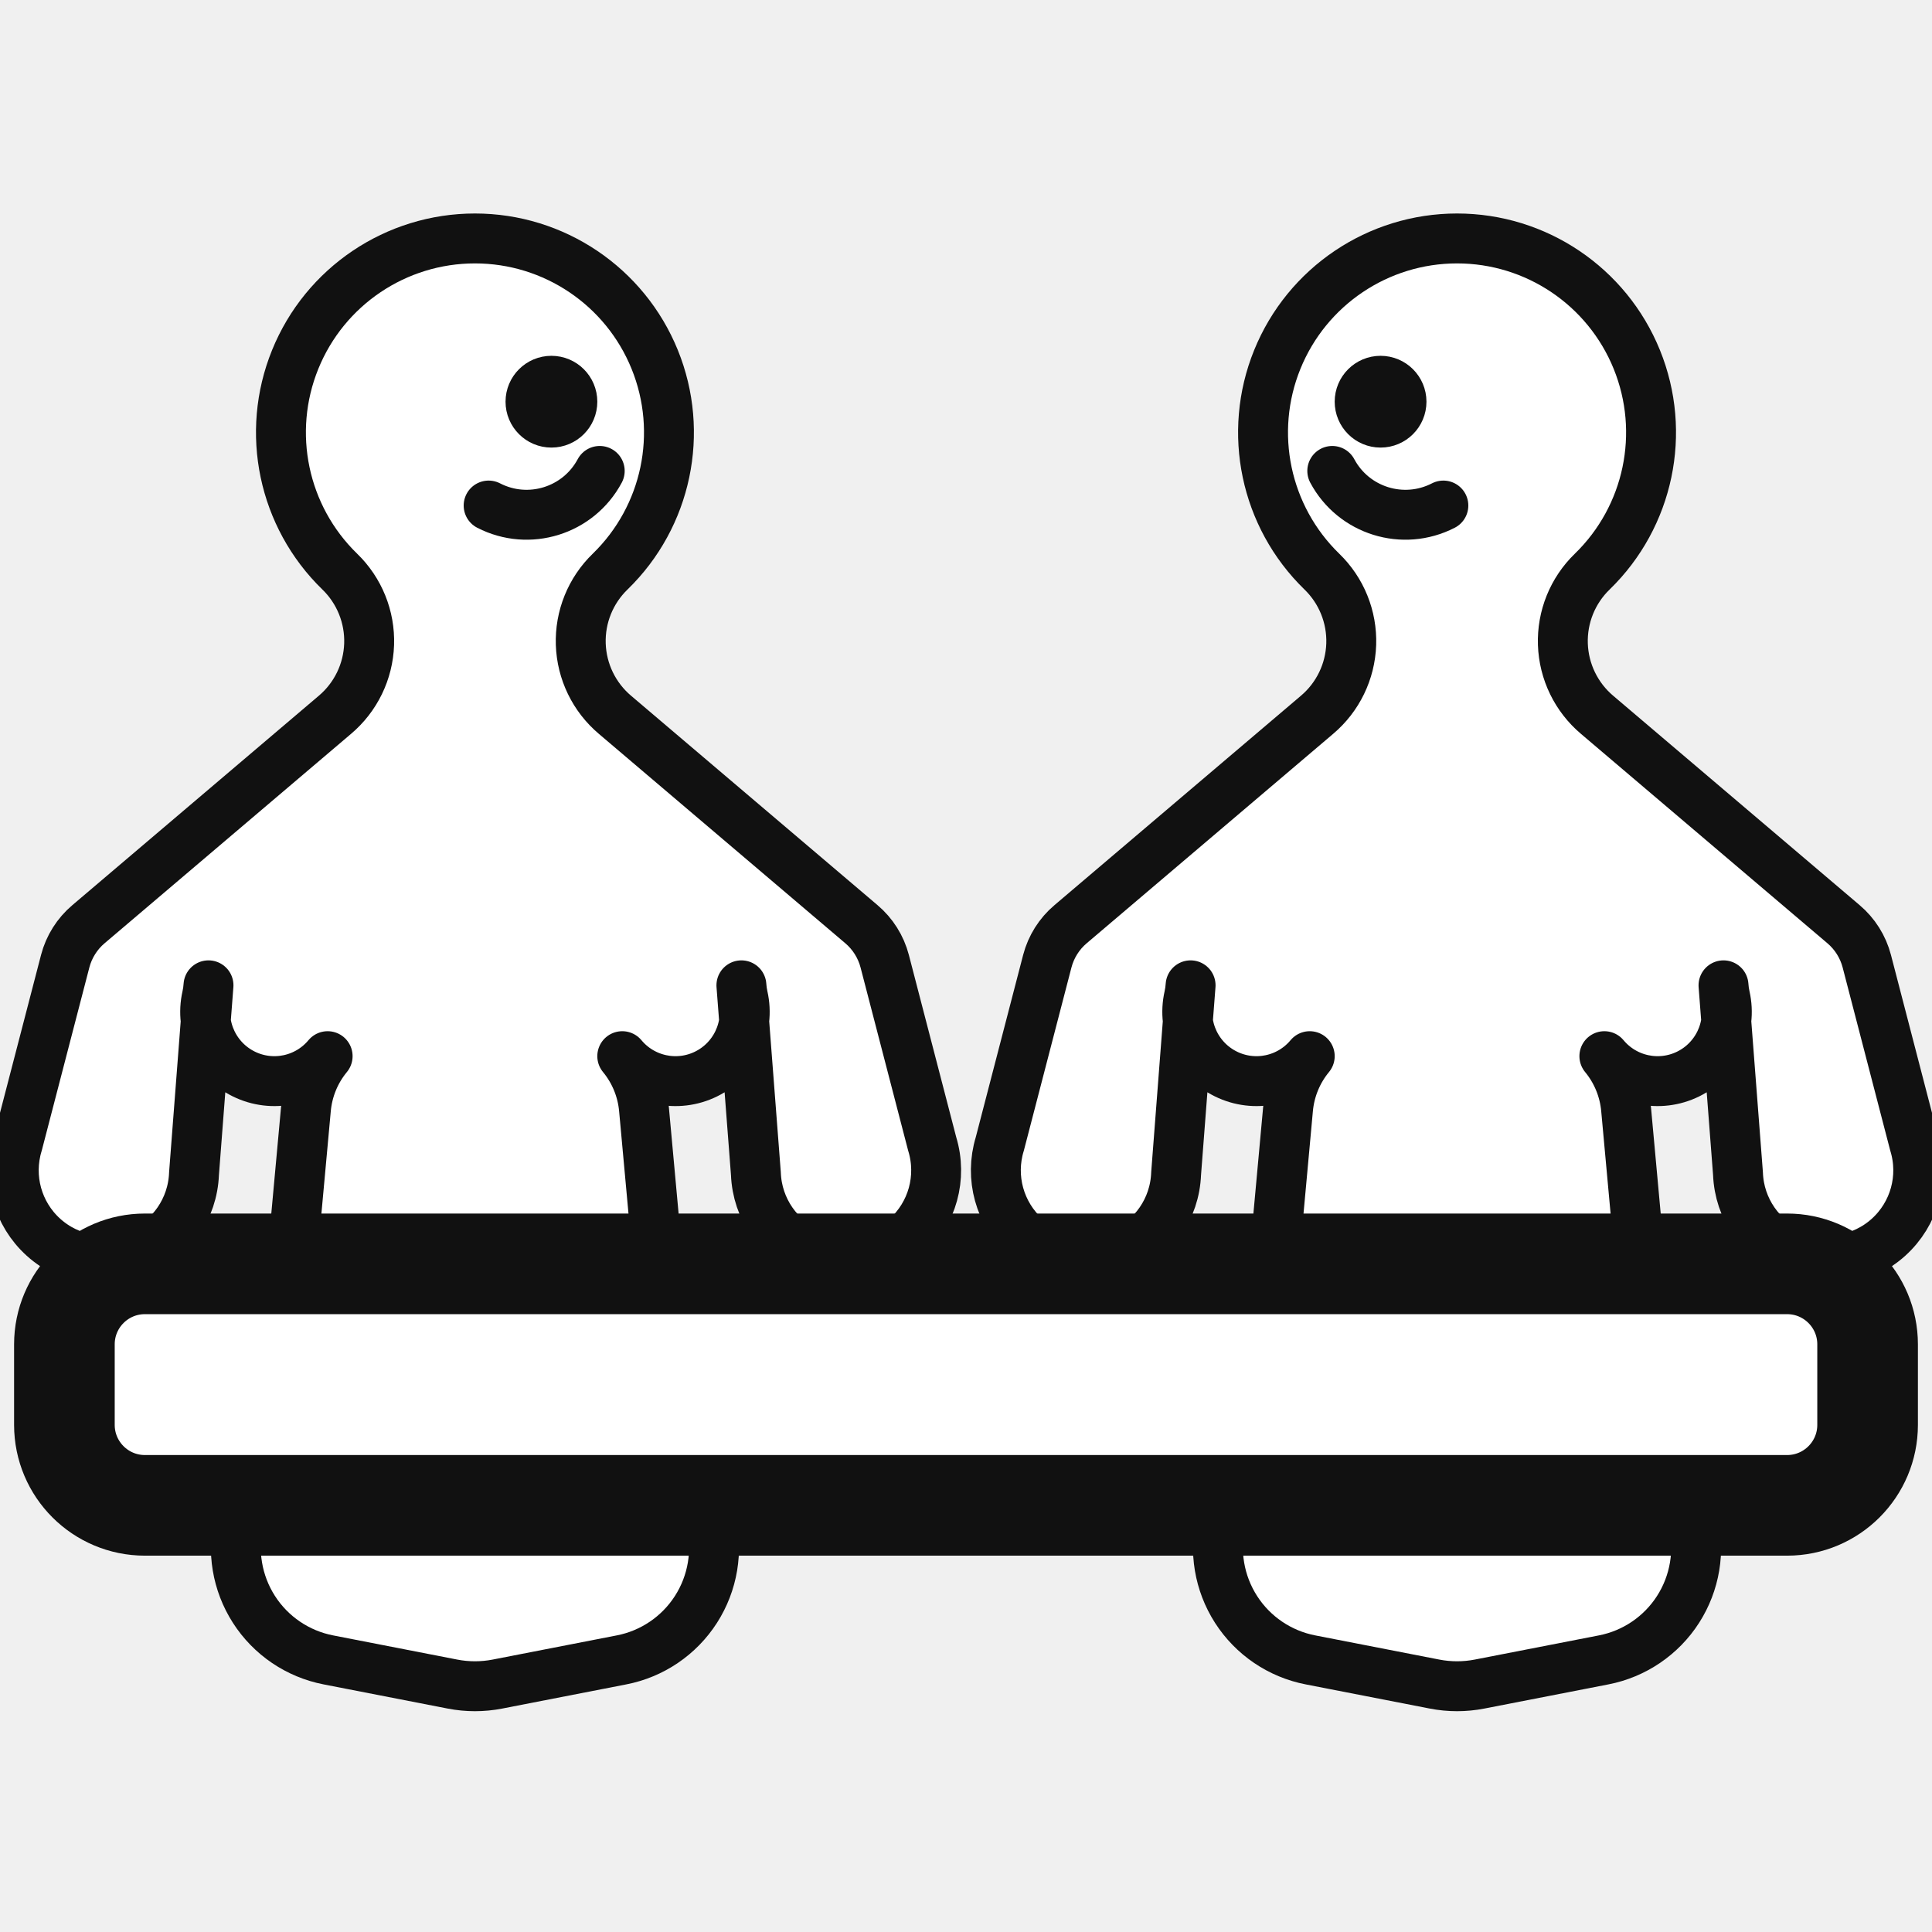
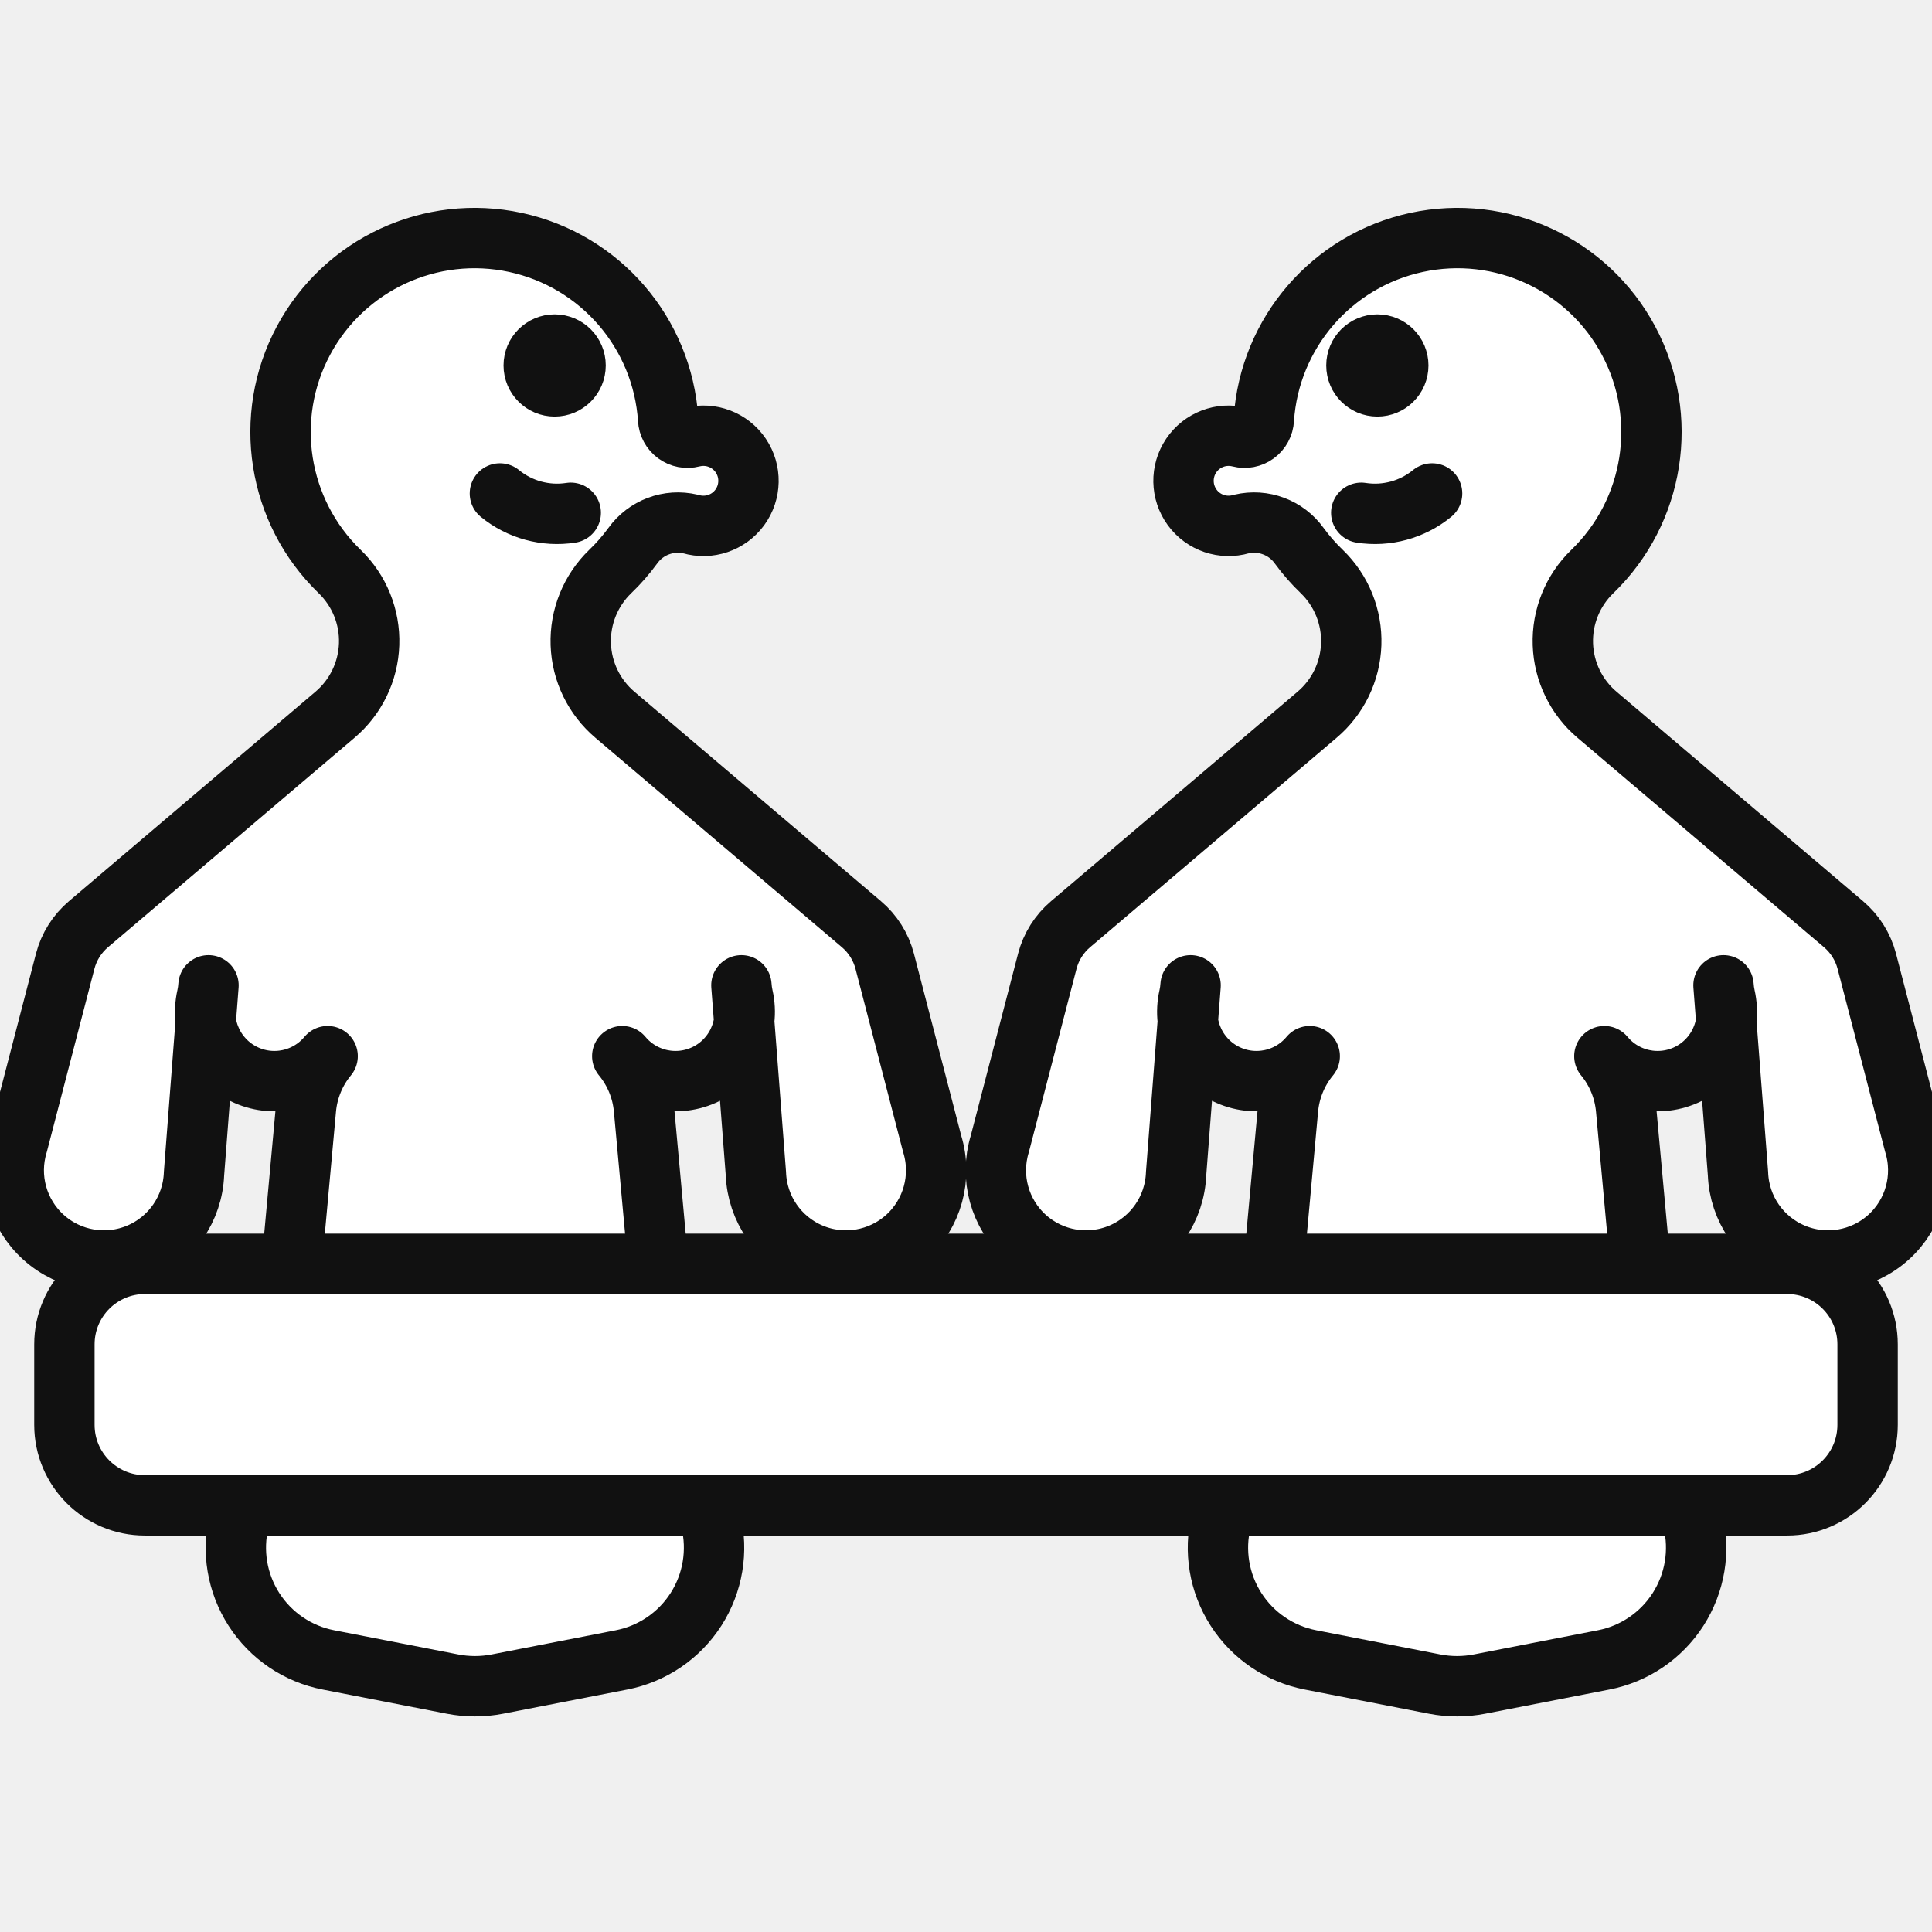
<svg xmlns="http://www.w3.org/2000/svg" viewBox="0 0 24 24" preserveAspectRatio="xMinYMid meet">
  <g fill="none" stroke="#111" stroke-width="1.25" stroke-linecap="round" stroke-linejoin="round">
-     <g stroke-width="0.62" fill="#fff">
-       <path d="M4.22 7.1A1.2 1.2 0 0 1 4.16 8.88A1.16 1.16 0 0 0 4.16 8.88L1.1 11.48A0.9 0.9 0 0 0 0.81 11.94L0.22 14.21A1.12 1.12 0 1 0 2.41 14.58L2.59 12.24A0.9 0.9 0 0 1 2.57 12.38A0.86 0.86 0 0 0 4.07 13.12A1.2 1.2 0 0 0 3.8 13.78L3.54 16.62A1.25 1.25 0 0 1 3.57 16.44L2.97 18.89A1.42 1.42 0 0 0 4.08 20.62L5.62 20.92A1.46 1.46 0 0 0 6.18 20.92L7.72 20.62A1.42 1.42 0 0 0 8.83 18.89L8.23 16.44A1.25 1.25 0 0 1 8.26 16.62L8 13.78A1.2 1.2 0 0 0 7.73 13.12A0.86 0.86 0 0 0 9.23 12.38A0.9 0.9 0 0 1 9.21 12.24L9.39 14.58A1.12 1.12 0 1 0 11.58 14.21L10.99 11.94A0.9 0.9 0 0 0 10.7 11.48L7.64 8.88A1.16 1.16 0 0 0 7.64 8.88A1.2 1.2 0 0 1 7.58 7.1A2.41 2.41 0 1 0 4.22 7.1Z" />
-       <circle cx="6.85" cy="4.99" r="0.26" fill="#111" />
-       <path d="M6.07 6.28A1.03 1.03 0 0 0 7.45 5.85" fill="none" />
-       <path d="M16.42 7.1A1.2 1.2 0 0 1 16.36 8.88A1.16 1.16 0 0 0 16.36 8.88L13.3 11.48A0.9 0.9 0 0 0 13.01 11.94L12.42 14.21A1.12 1.12 0 1 0 14.61 14.58L14.79 12.24A0.9 0.9 0 0 1 14.77 12.38A0.86 0.86 0 0 0 16.27 13.12A1.2 1.2 0 0 0 16 13.78L15.74 16.62A1.25 1.25 0 0 1 15.77 16.44L15.17 18.89A1.42 1.42 0 0 0 16.28 20.62L17.82 20.92A1.46 1.46 0 0 0 18.38 20.92L19.92 20.62A1.42 1.42 0 0 0 21.03 18.89L20.43 16.44A1.25 1.25 0 0 1 20.46 16.62L20.2 13.78A1.2 1.2 0 0 0 19.93 13.12A0.86 0.86 0 0 0 21.43 12.38A0.9 0.9 0 0 1 21.41 12.24L21.59 14.58A1.12 1.12 0 1 0 23.78 14.21L23.19 11.94A0.9 0.9 0 0 0 22.9 11.48L19.84 8.88A1.16 1.16 0 0 0 19.84 8.88A1.2 1.2 0 0 1 19.78 7.1A2.41 2.41 0 1 0 16.42 7.1Z" />
-       <circle cx="17.15" cy="4.99" r="0.26" fill="#111" />
-       <path d="M17.93 6.28A1.03 1.03 0 0 1 16.55 5.85" fill="none" />
+     <g stroke-width="0.75">
+       <g fill="#fff">
+         <path d="M4.22 7.1A1.2 1.2 0 0 1 4.16 8.88A1.16 1.16 0 0 0 4.16 8.88L1.1 11.48A0.9 0.9 0 0 0 0.81 11.94L0.22 14.21A1.12 1.12 0 1 0 2.41 14.58L2.59 12.24A0.9 0.9 0 0 1 2.57 12.38A0.86 0.86 0 0 0 4.07 13.12A1.2 1.2 0 0 0 3.8 13.78L3.54 16.62A1.25 1.25 0 0 1 3.57 16.44L2.97 18.89A1.42 1.42 0 0 0 4.08 20.62L5.62 20.92A1.46 1.46 0 0 0 6.18 20.92L7.72 20.62A1.42 1.42 0 0 0 8.83 18.89L8.23 16.44A1.25 1.25 0 0 1 8.26 16.62L8 13.78A1.2 1.2 0 0 0 7.73 13.12A0.86 0.86 0 0 0 9.23 12.38A0.9 0.9 0 0 1 9.21 12.24L9.39 14.58A1.12 1.12 0 1 0 11.58 14.21L10.99 11.94A0.9 0.9 0 0 0 10.7 11.48L7.64 8.88A1.16 1.16 0 0 0 7.64 8.88A1.2 1.2 0 0 1 7.58 7.1A2.41 2.41 0 0 0 7.86 6.78A0.69 0.69 0 0 1 8.58 6.51A0.56 0.56 0 1 0 8.6 5.43A0.24 0.24 0 0 1 8.3 5.21A2.41 2.41 0 1 0 4.22 7.1Z" />
+         <circle cx="6.89" cy="4.54" r="0.26" fill="#111" />
+         <path d="M7.09 6.37A1.12 1.12 0 0 1 6.21 6.13" fill="none" />
+         <path d="M16.42 7.1A1.2 1.2 0 0 1 16.36 8.88A1.16 1.16 0 0 0 16.36 8.88L13.3 11.48A0.9 0.9 0 0 0 13.01 11.94L12.42 14.21A1.12 1.12 0 1 0 14.61 14.58L14.79 12.24A0.9 0.9 0 0 1 14.77 12.38A0.86 0.86 0 0 0 16.27 13.12A1.2 1.2 0 0 0 16 13.78L15.74 16.62A1.25 1.25 0 0 1 15.77 16.44L15.17 18.89A1.42 1.42 0 0 0 16.28 20.62L17.82 20.92A1.46 1.46 0 0 0 18.38 20.92L19.92 20.62A1.42 1.42 0 0 0 21.03 18.89L20.43 16.44A1.25 1.25 0 0 1 20.46 16.62L20.2 13.78A1.2 1.2 0 0 0 19.93 13.12A0.86 0.86 0 0 0 21.43 12.38A0.9 0.9 0 0 1 21.41 12.24L21.59 14.58A1.12 1.12 0 1 0 23.78 14.21L23.19 11.94A0.9 0.9 0 0 0 22.9 11.48L19.84 8.88A1.16 1.16 0 0 0 19.84 8.88A1.2 1.2 0 0 1 19.78 7.1A2.41 2.41 0 1 0 15.7 5.21A0.24 0.24 0 0 1 15.4 5.43A0.56 0.56 0 1 0 15.42 6.51A0.69 0.69 0 0 1 16.14 6.78A2.41 2.41 0 0 0 16.42 7.1Z" />
+         <circle cx="17.11" cy="4.54" r="0.26" fill="#111" />
+         <path d="M16.91 6.37A1.12 1.12 0 0 0 17.79 6.13" fill="none" />
+       </g>
+       <rect x="0.8" y="15.7" width="22.4" height="3" rx="1" fill="#fff" />
    </g>
-     <rect x="0.8" y="15.7" width="22.4" height="3" rx="1" fill="#fff" />
  </g>
</svg>
